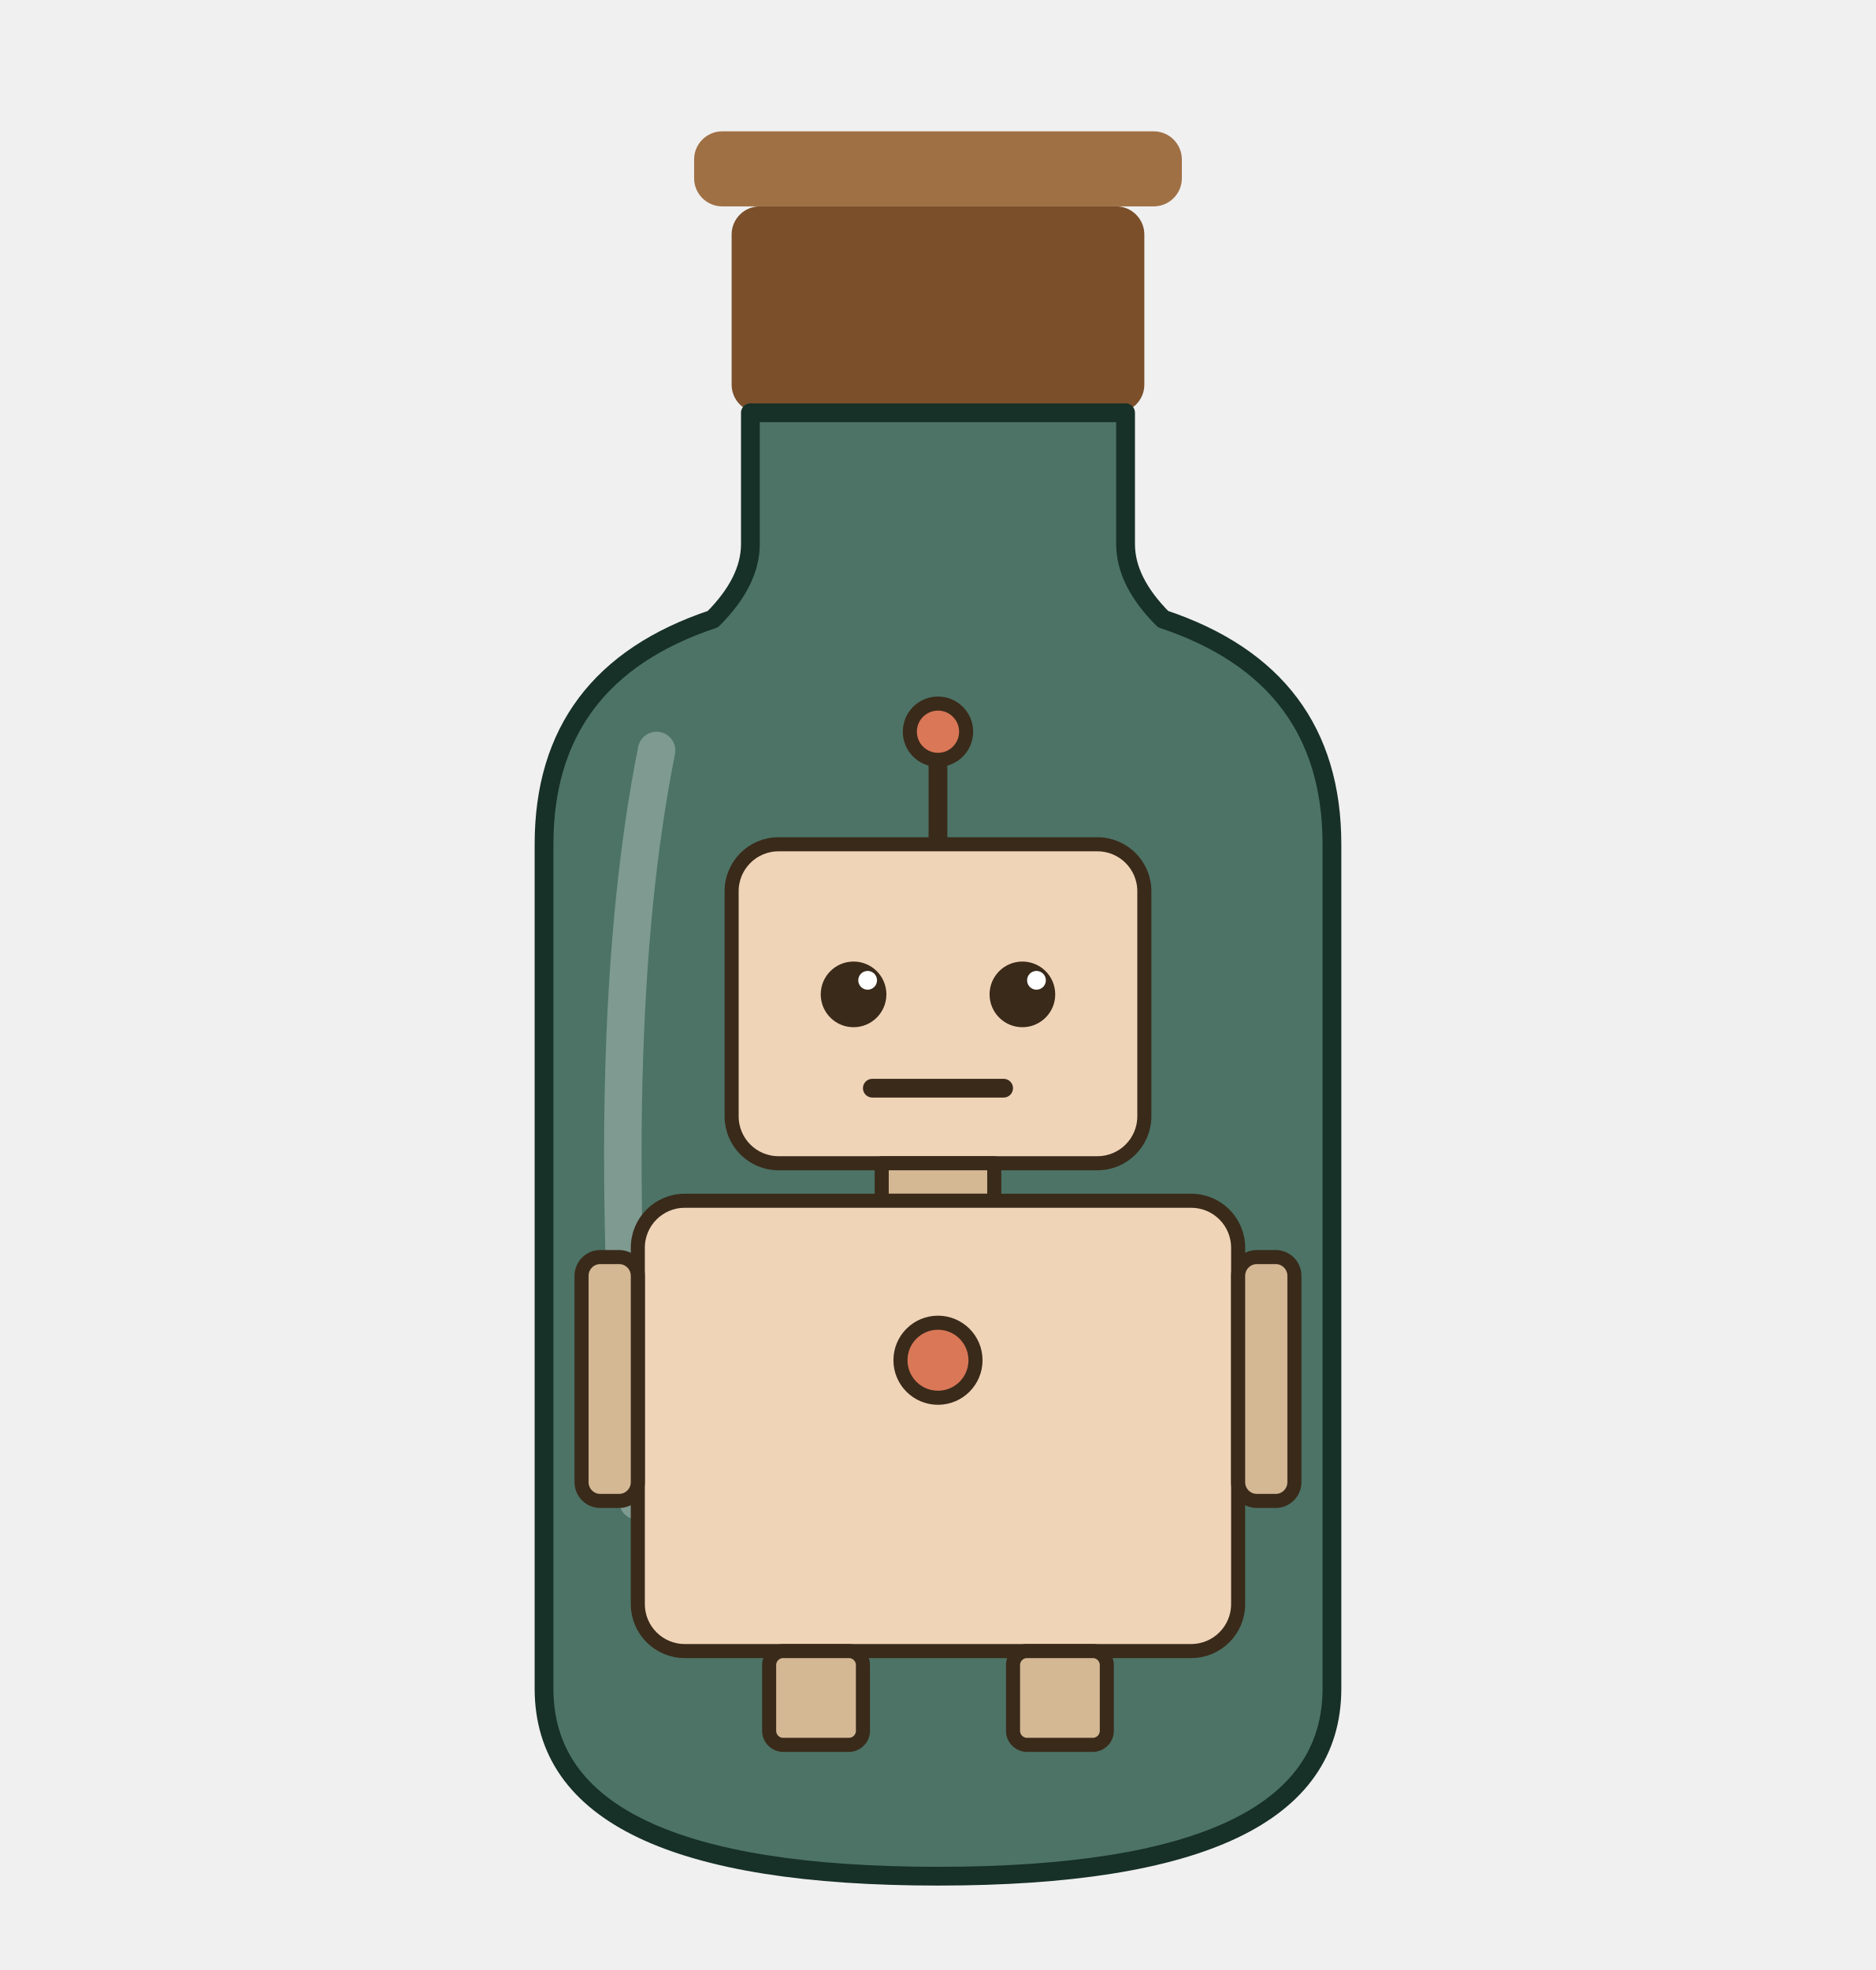
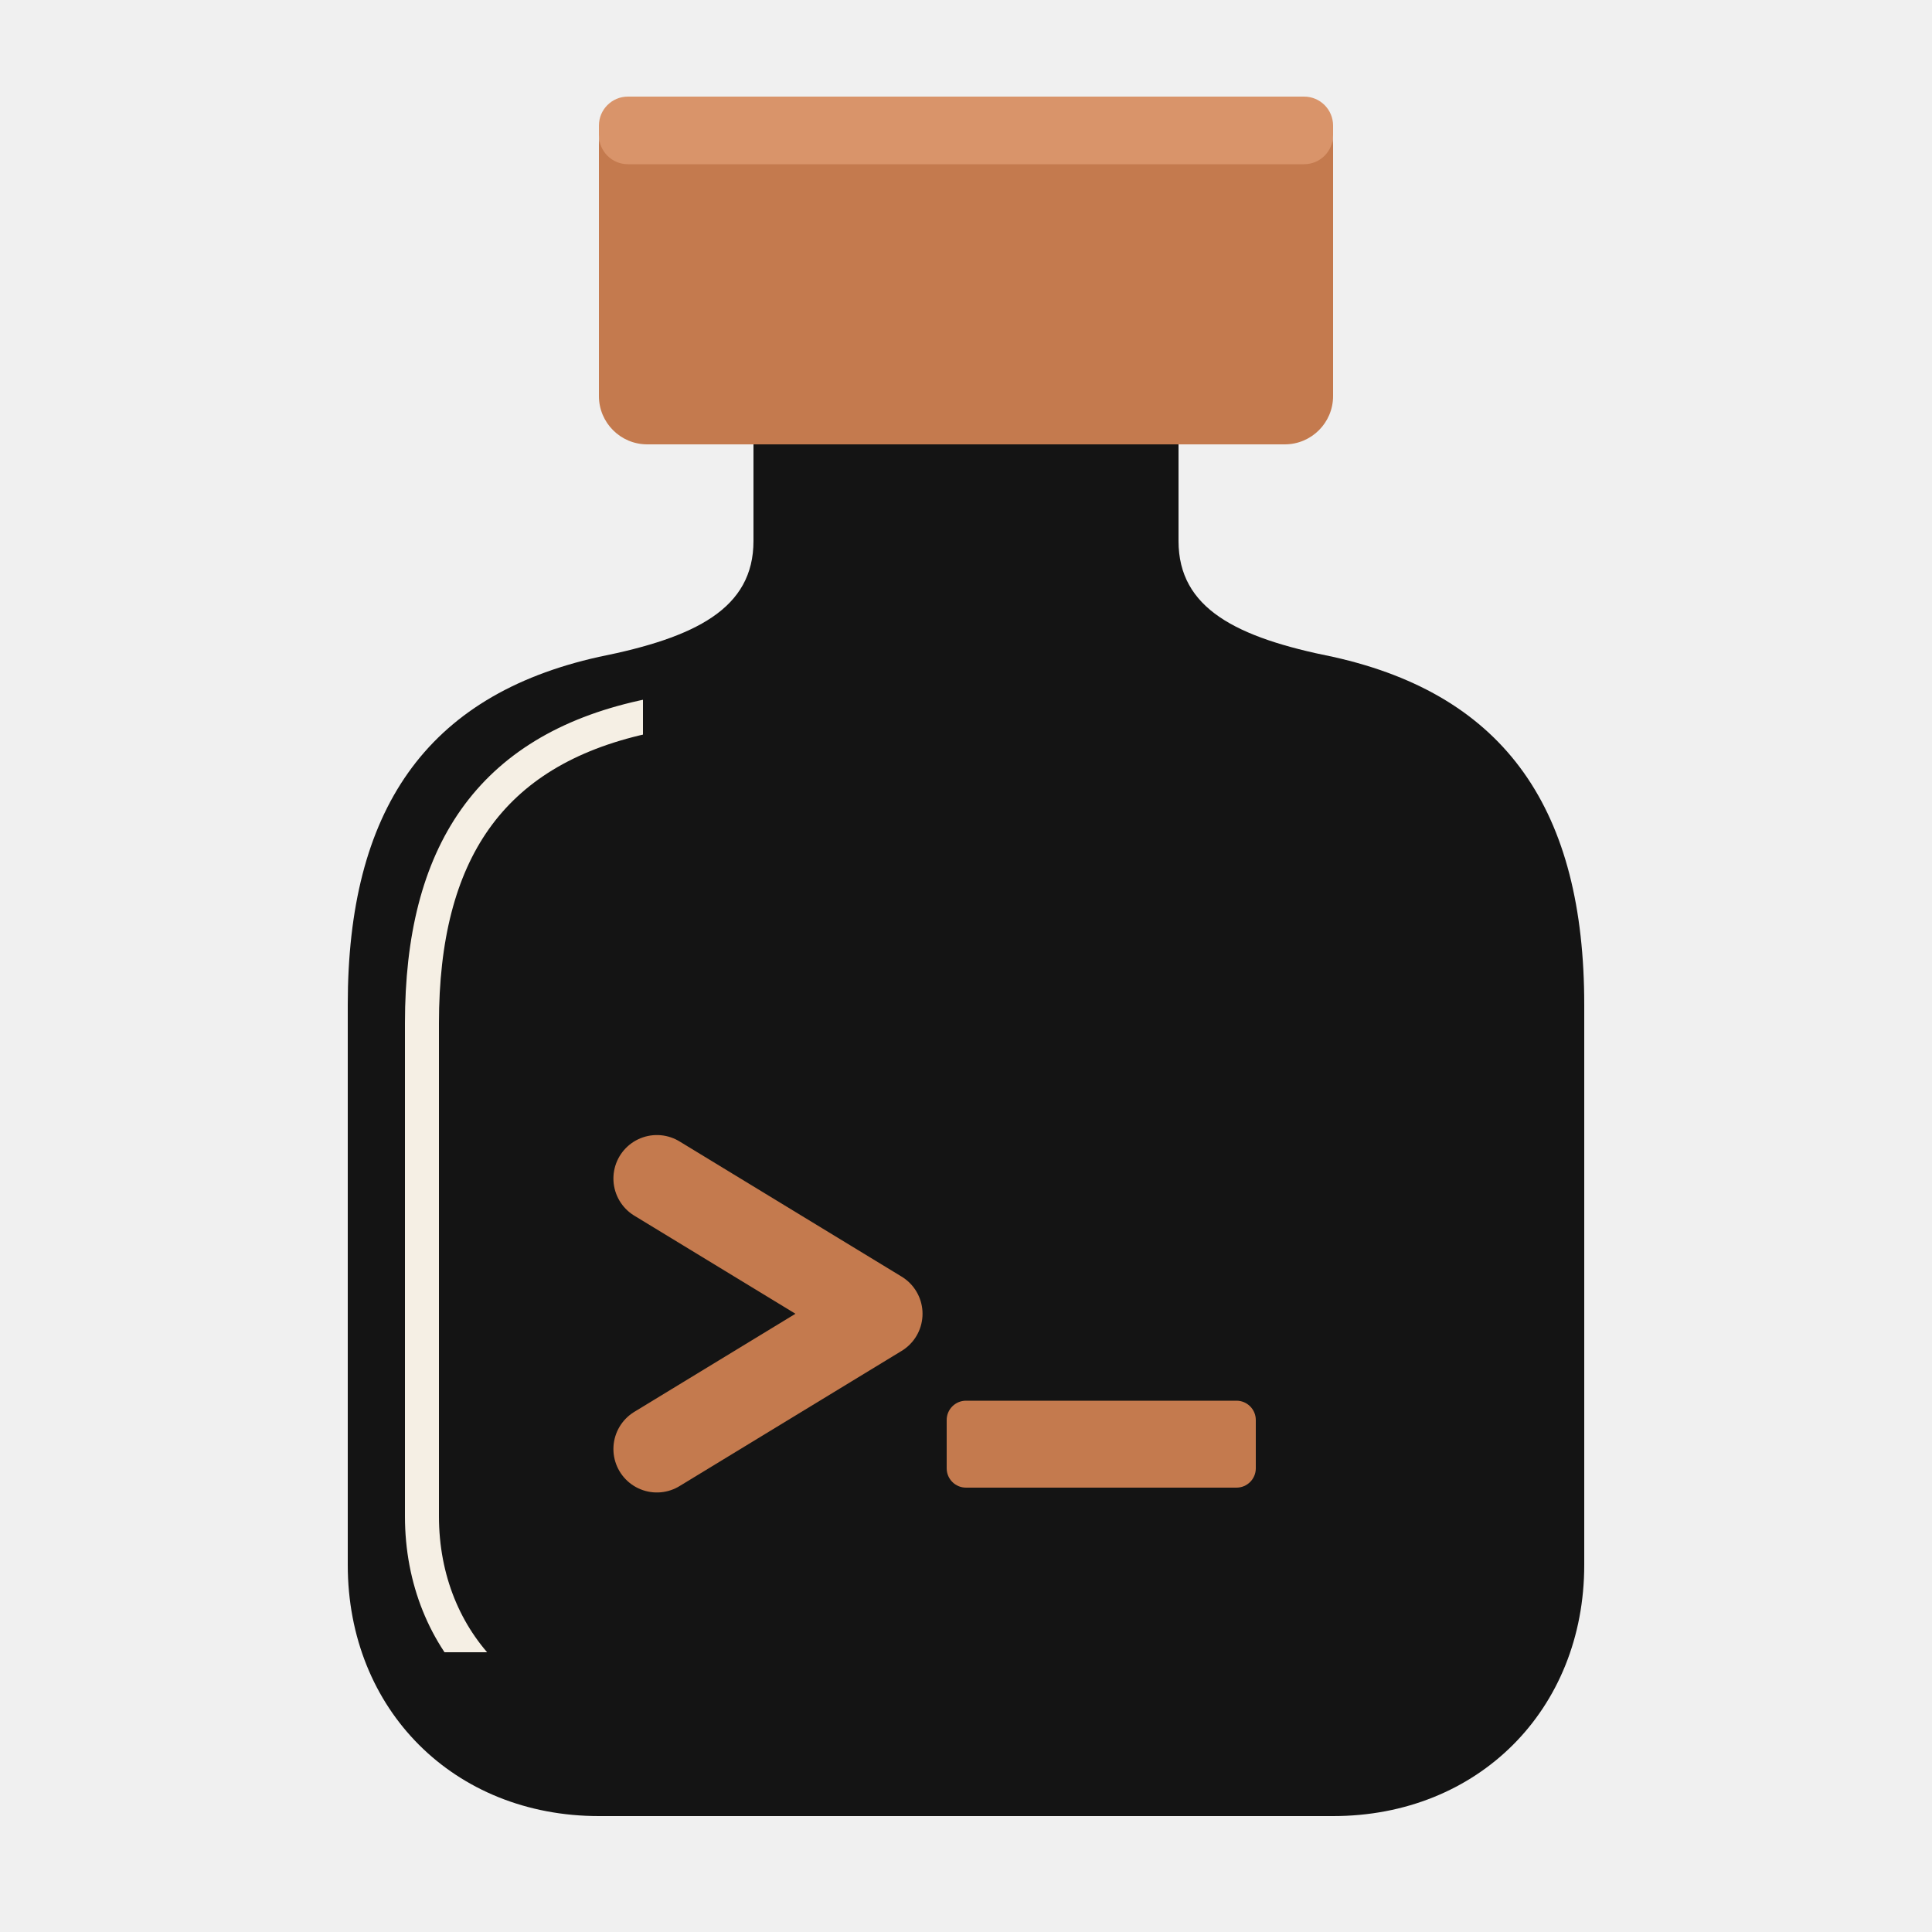
- <svg xmlns="http://www.w3.org/2000/svg" viewBox="0 0 200 210" width="200" height="210">
-   <rect x="74" y="14" width="52" height="8" rx="3" fill="#a07045" />
-   <rect x="78" y="22" width="44" height="22" rx="3" fill="#7a4f2a" />
-   <path d="M 80 44 L 80 58 Q 80 62 76 66 Q 58 72 58 90 L 58 180 Q 58 200 100 200 Q 142 200 142 180 L 142 90 Q 142 72 124 66 Q 120 62 120 58 L 120 44 Z" fill="#2f5d4e" fill-opacity="0.85" stroke="#173028" stroke-width="2" stroke-linejoin="round" />
-   <path d="M 70 80 Q 64 110 68 160" fill="none" stroke="rgba(255,255,255,0.28)" stroke-width="4" stroke-linecap="round" />
-   <g stroke="#3a2a1a" stroke-width="1.5" stroke-linejoin="round">
-     <line x1="100" y1="80" x2="100" y2="90" stroke-width="2" stroke-linecap="round" />
-     <circle cx="100" cy="78" r="3" fill="#d97757" />
-     <rect x="78" y="90" width="44" height="34" rx="5" fill="#f0d4b8" />
-     <circle cx="91" cy="106" r="3.5" fill="#3a2a1a" stroke="none" />
-     <circle cx="109" cy="106" r="3.5" fill="#3a2a1a" stroke="none" />
-     <circle cx="92.5" cy="104.5" r="1" fill="#ffffff" stroke="none" />
-     <circle cx="110.5" cy="104.5" r="1" fill="#ffffff" stroke="none" />
-     <rect x="92" y="115" width="16" height="2" rx="1" fill="#3a2a1a" stroke="none" />
-     <rect x="94" y="124" width="12" height="4" fill="#d4b894" />
-     <rect x="68" y="128" width="64" height="48" rx="5" fill="#f0d4b8" />
-     <circle cx="100" cy="145" r="4" fill="#d97757" />
-     <rect x="62" y="134" width="6" height="26" rx="2" fill="#d4b894" />
-     <rect x="132" y="134" width="6" height="26" rx="2" fill="#d4b894" />
-     <rect x="82" y="176" width="10" height="10" rx="1.5" fill="#d4b894" />
-     <rect x="108" y="176" width="10" height="10" rx="1.5" fill="#d4b894" />
+ <svg xmlns="http://www.w3.org/2000/svg" viewBox="0 0 200 200">
+   <defs>
+     <clipPath id="left">
+       <rect x="0" y="60" width="62" height="118" />
+     </clipPath>
+   </defs>
+   <path d="M78 46H122V56C122 63 128 66 138 68C156 72 164 84 164 104V162C164 177 153 188 138 188H62C47 188 36 177 36 162V104C36 84 44 72 62 68C72 66 78 63 78 56Z" fill="#141414" />
+   <g transform="translate(100 120) scale(0.88) translate(-100 -120)" clip-path="url(#left)">
+     <path d="M78 46H122V56C122 63 128 66 138 68C156 72 164 84 164 104V162C164 177 153 188 138 188H62C47 188 36 177 36 162V104C36 84 44 72 62 68C72 66 78 63 78 56Z" fill="none" stroke="#f5efe4" stroke-width="4" stroke-linejoin="round" />
  </g>
+   <rect x="62" y="10" width="76" height="36" rx="5" fill="#c47a4e" />
+   <rect x="62" y="10" width="76" height="7" rx="3" fill="#d9946a" />
+   <path d="M68 122l23 14-23 14" fill="none" stroke="#c47a4e" stroke-width="9" stroke-linecap="round" stroke-linejoin="round" />
+   <rect x="98" y="145" width="32" height="9" rx="2" fill="#c47a4e" />
</svg>
